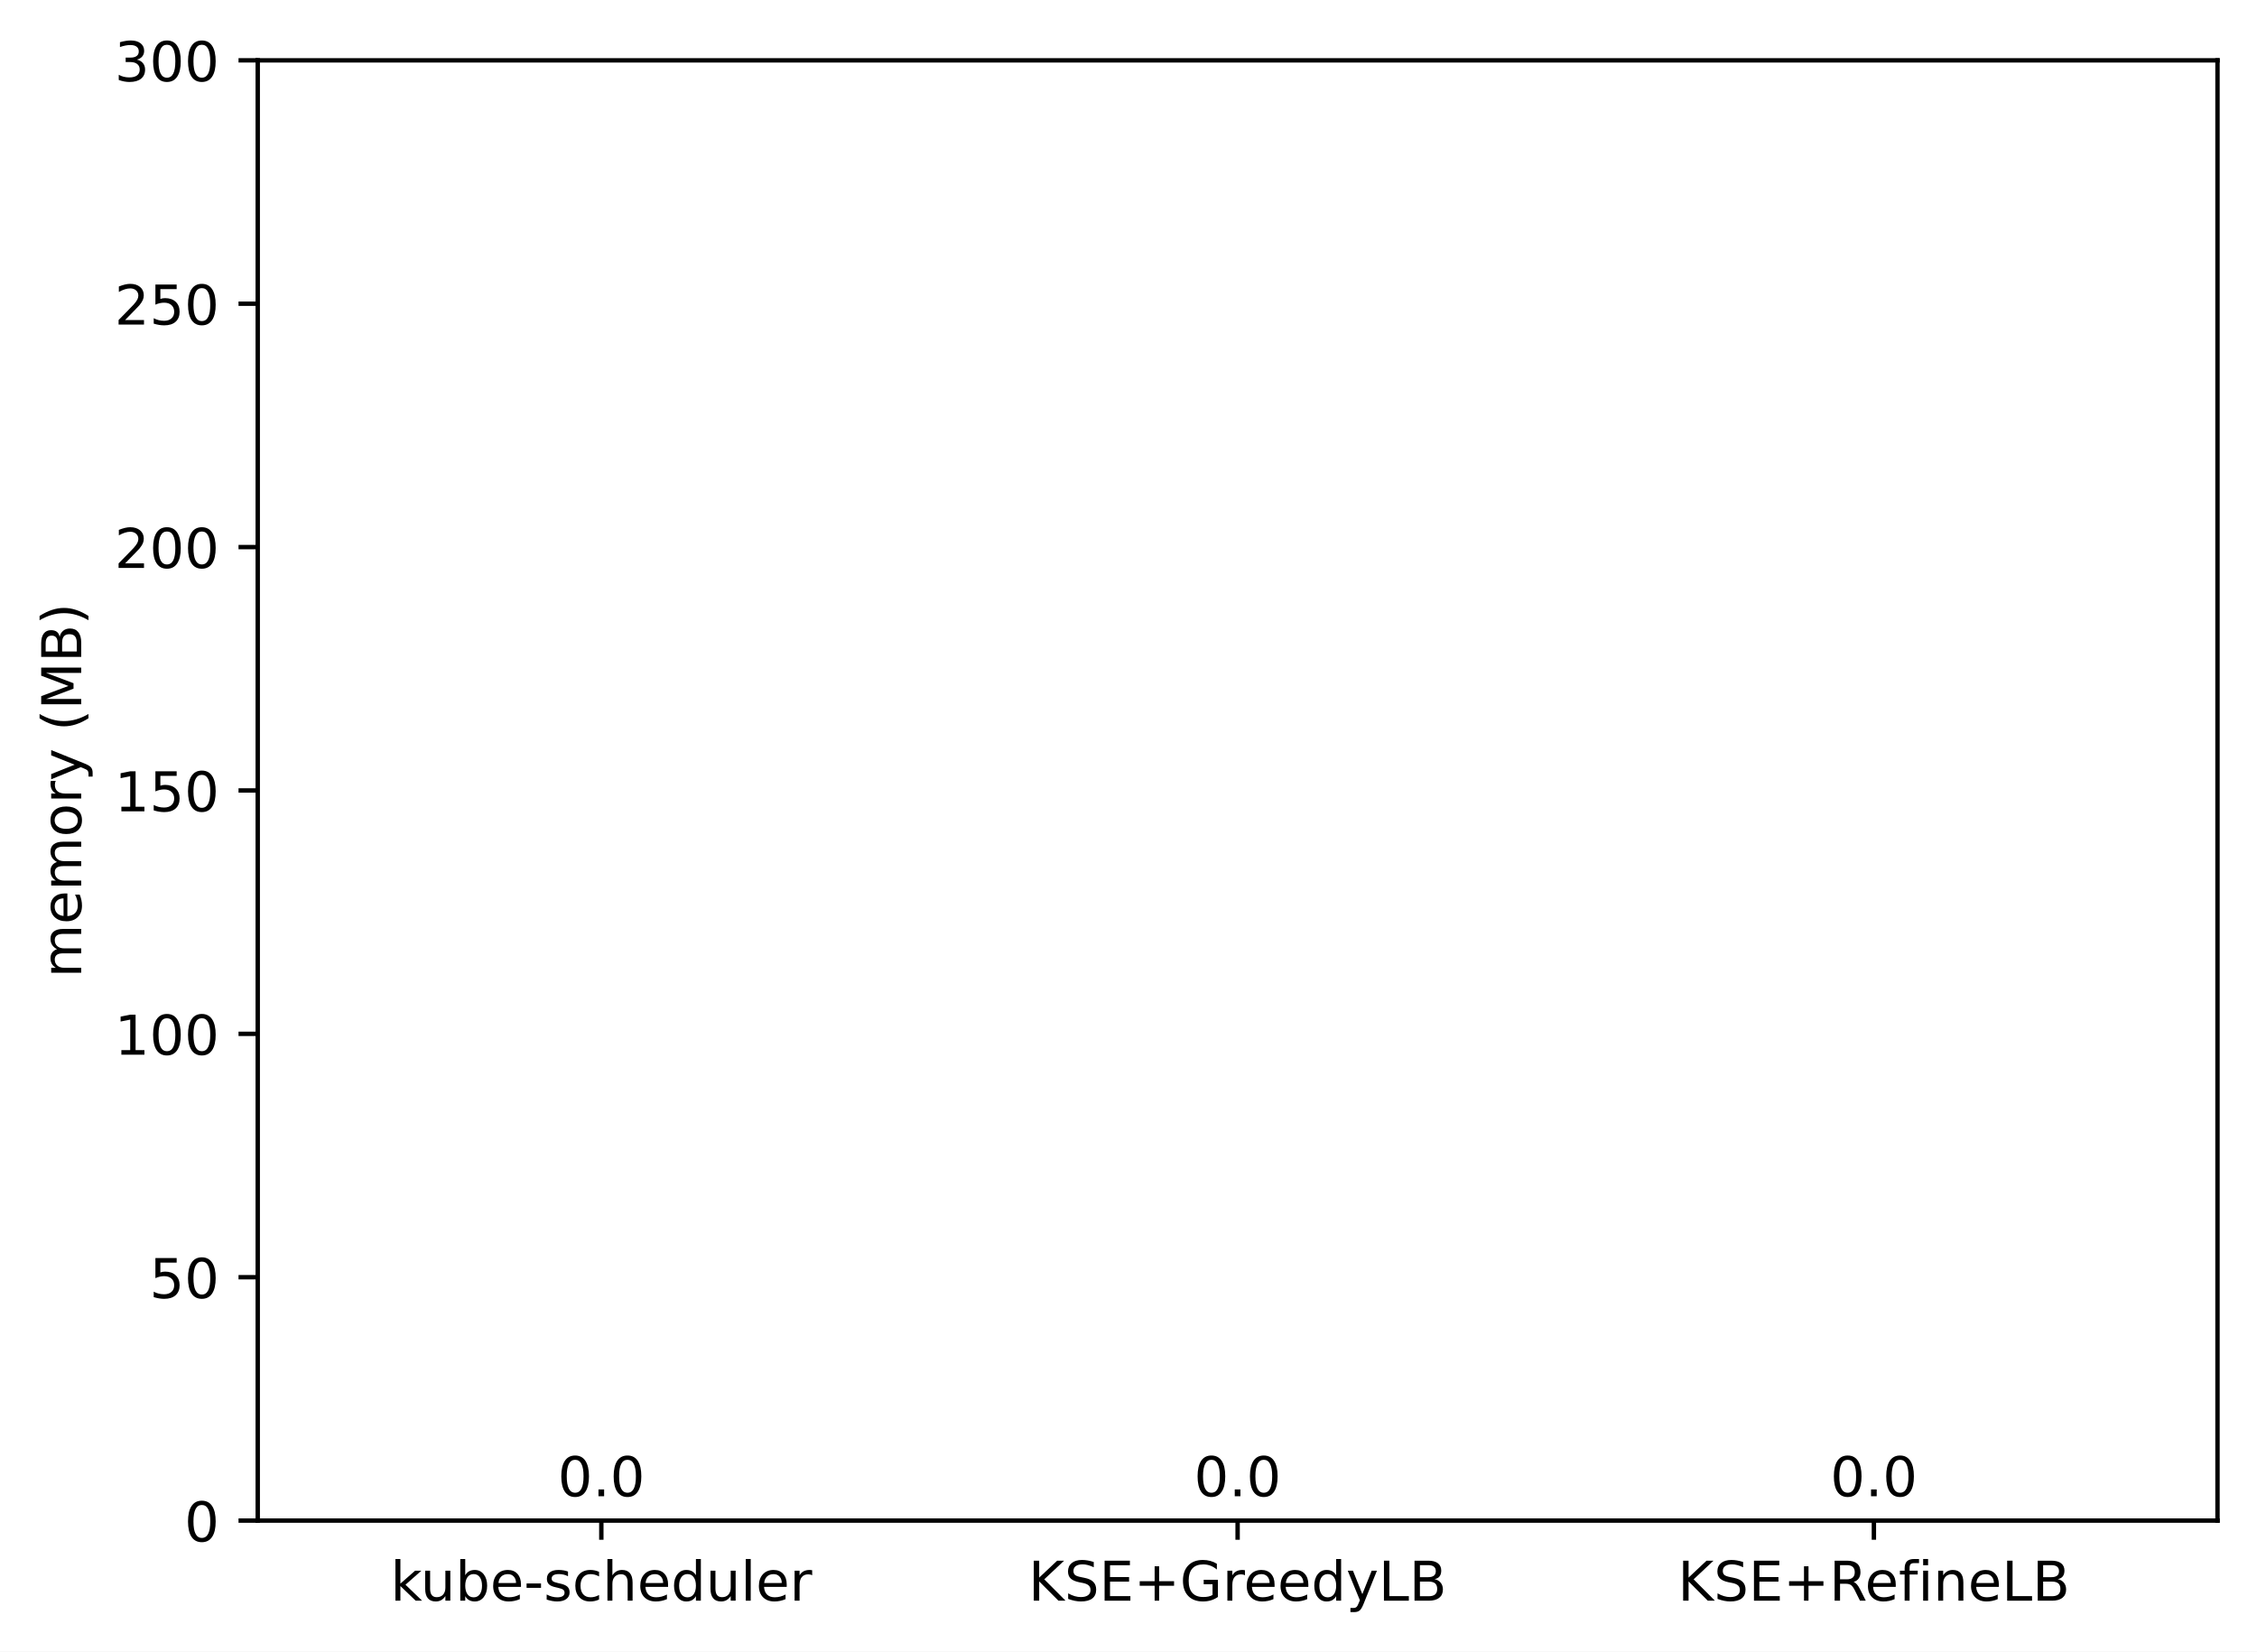
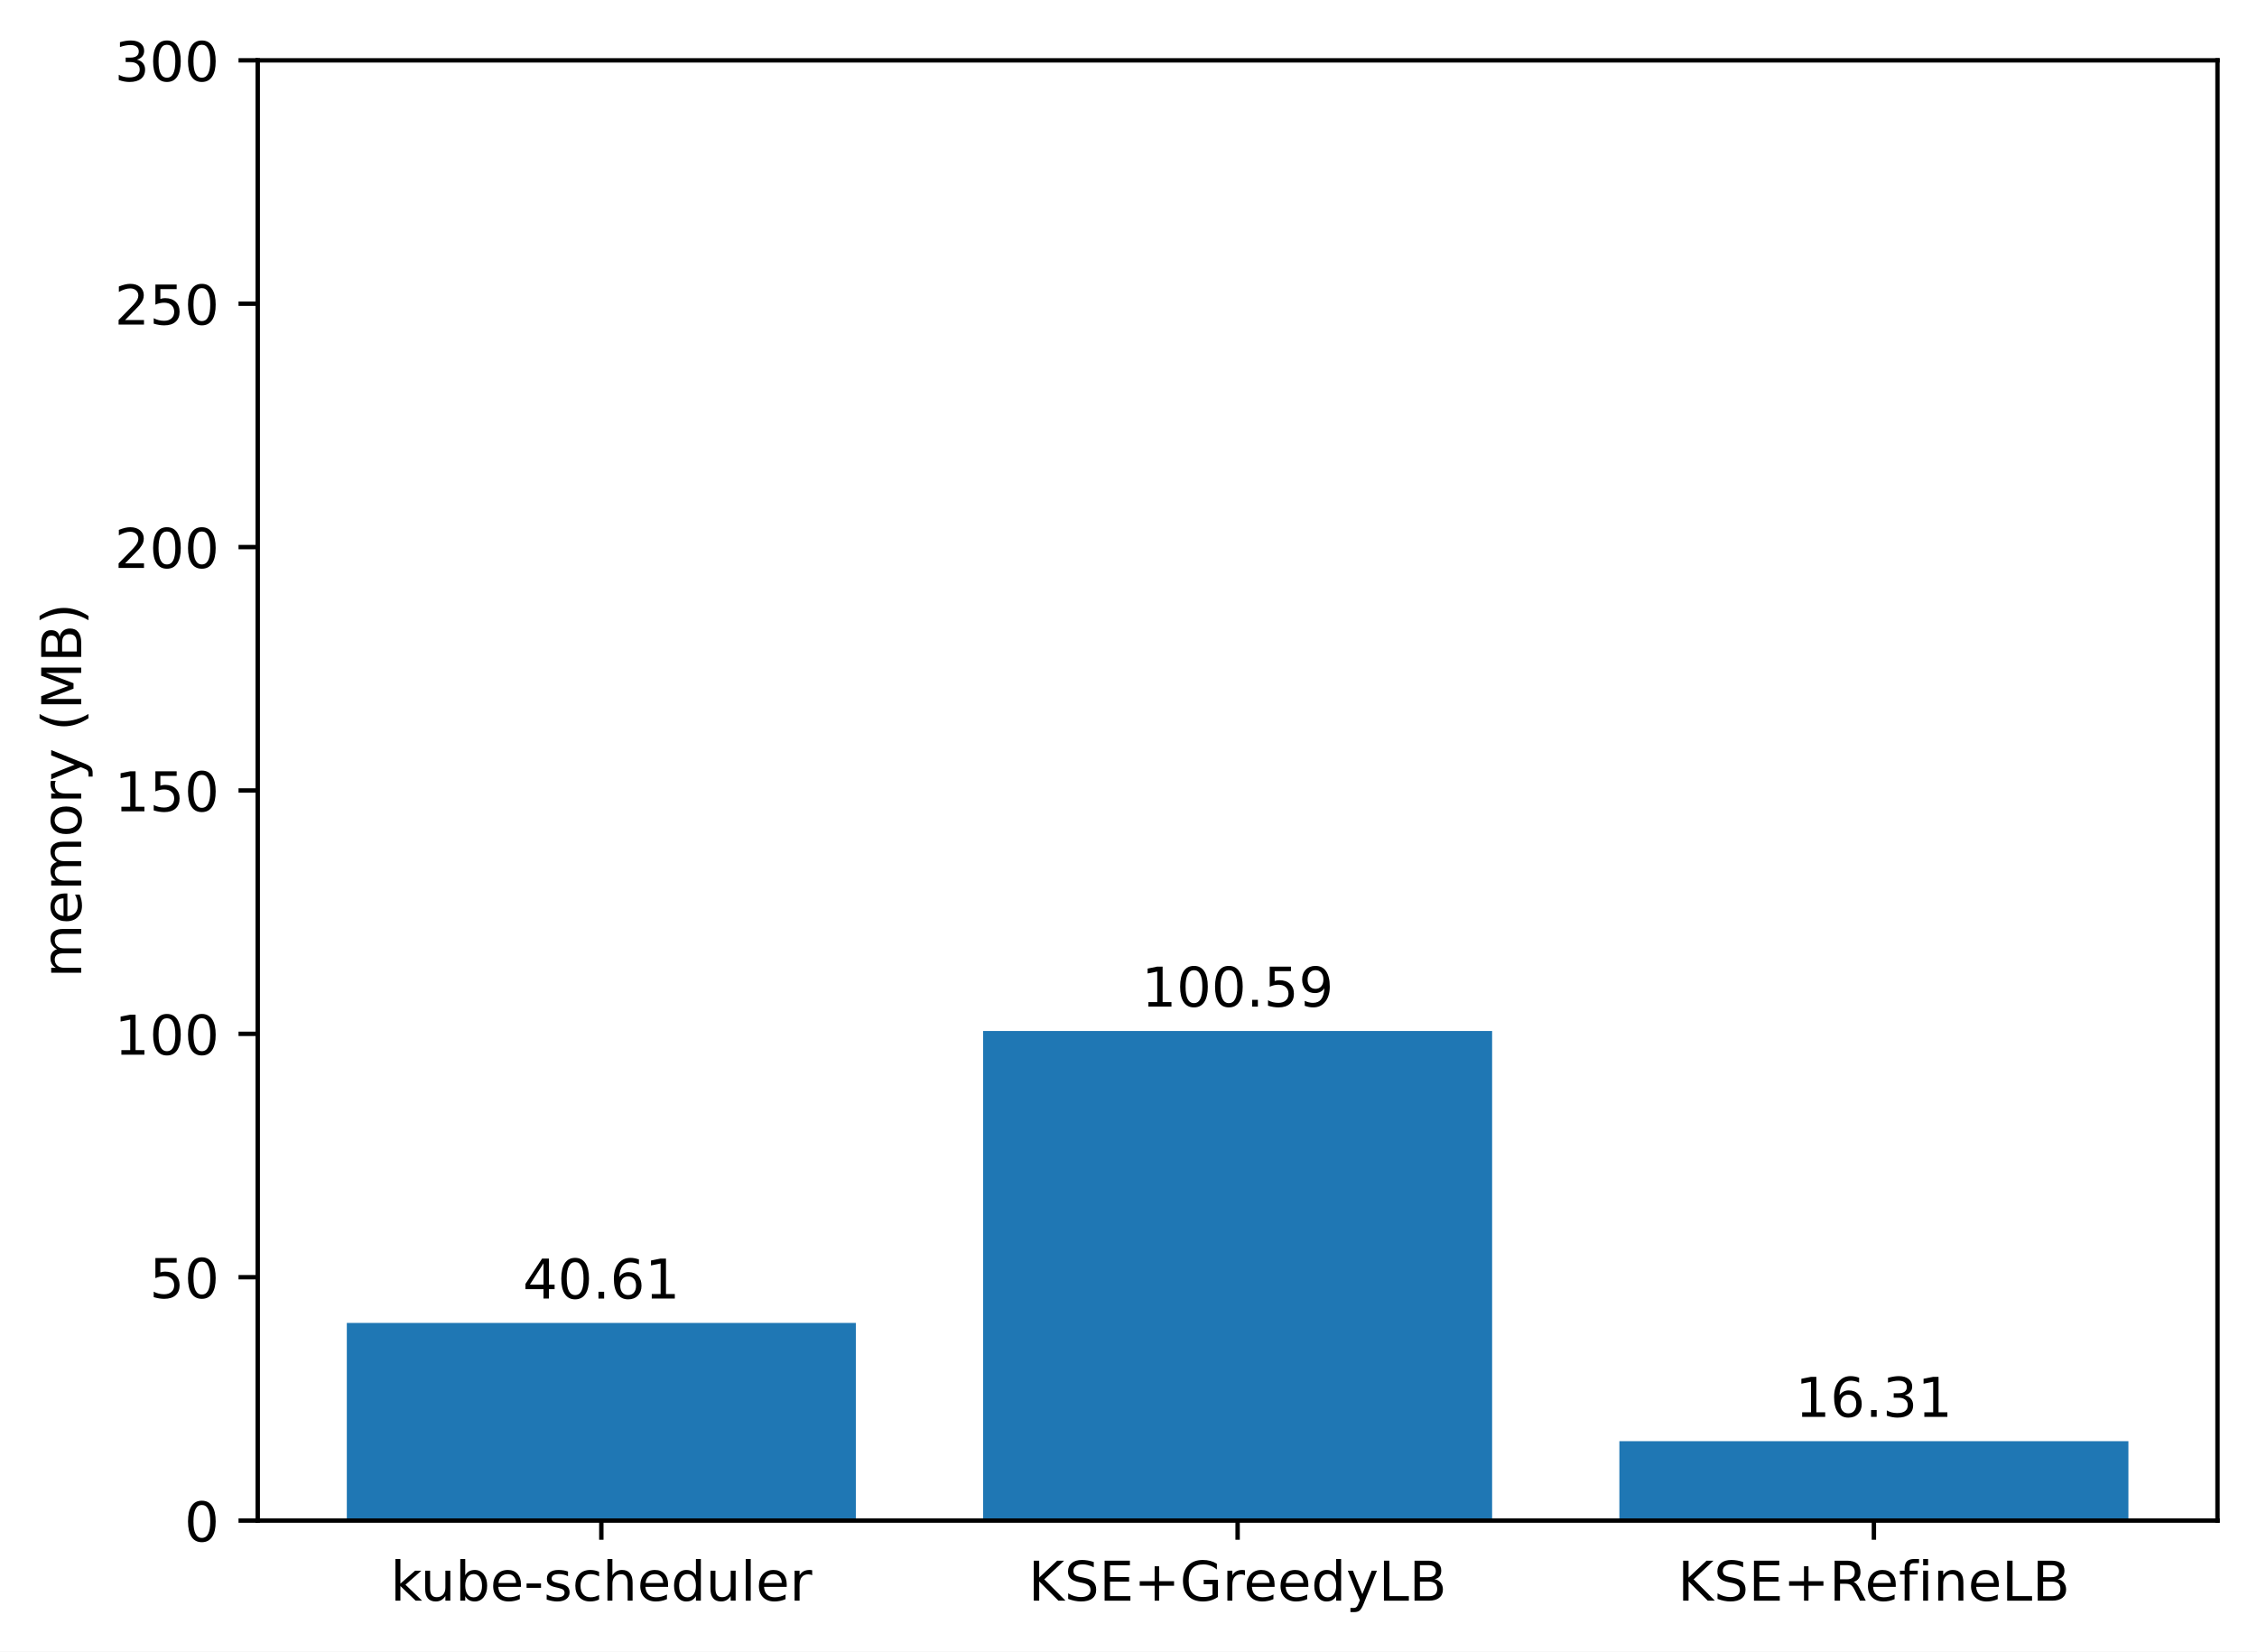
<svg xmlns="http://www.w3.org/2000/svg" xmlns:xlink="http://www.w3.org/1999/xlink" width="411.286pt" height="300.989pt" viewBox="0 0 411.286 300.989" version="1.1">
  <defs>
    <style type="text/css">*{stroke-linejoin: round; stroke-linecap: butt}</style>
  </defs>
  <g id="figure_1">
    <g id="patch_1">
      <path d="M 0 300.989  L 411.286 300.989  L 411.286 0  L 0 0  z " style="fill: #ffffff" />
    </g>
    <g id="axes_1">
      <g id="patch_2">
        <path d="M 46.966 277.111  L 404.086 277.111  L 404.086 10.999  L 46.966 10.999  z " style="fill: #ffffff" />
      </g>
      <g id="patch_3">
-         <path d="M 63.198 277.111  L 155.957 277.111  L 155.957 277.111  L 63.198 277.111  z " clip-path="url(#p62af4c19e9)" style="fill: #1f77b4" />
+         <path d="M 63.198 277.111  L 155.957 277.111  L 155.957 241.089  L 63.198 241.089  z " clip-path="url(#p7041213ef3)" style="fill: #1f77b4" />
      </g>
      <g id="patch_4">
-         <path d="M 179.146 277.111  L 271.905 277.111  L 271.905 277.111  L 179.146 277.111  z " clip-path="url(#p62af4c19e9)" style="fill: #1f77b4" />
+         <path d="M 179.146 277.111  L 271.905 277.111  L 271.905 187.884  L 179.146 187.884  z " clip-path="url(#p7041213ef3)" style="fill: #1f77b4" />
      </g>
      <g id="patch_5">
-         <path d="M 295.094 277.111  L 387.853 277.111  L 387.853 277.111  L 295.094 277.111  z " clip-path="url(#p62af4c19e9)" style="fill: #1f77b4" />
+         <path d="M 295.094 277.111  L 387.853 277.111  L 387.853 262.644  L 295.094 262.644  z " clip-path="url(#p7041213ef3)" style="fill: #1f77b4" />
      </g>
      <g id="matplotlib.axis_1">
        <g id="xtick_1">
          <g id="line2d_1">
            <defs>
-               <path id="m2d8806fc89" d="M 0 0  L 0 3.5  " style="stroke: #000000; stroke-width: 0.8" />
+               <path id="mf3c406449a" d="M 0 0  L 0 3.5  " style="stroke: #000000; stroke-width: 0.8" />
            </defs>
            <g>
-               <use xlink:href="#m2d8806fc89" x="109.578" y="277.111" style="stroke: #000000; stroke-width: 0.8" />
+               <use xlink:href="#mf3c406449a" x="109.578" y="277.111" style="stroke: #000000; stroke-width: 0.8" />
            </g>
          </g>
          <g id="text_1">
            <g transform="translate(71.15179 291.7097)scale(0.1 -0.1)">
              <defs>
                <path id="DejaVuSans-6b" d="M 581 4863  L 1159 4863  L 1159 1991  L 2875 3500  L 3609 3500  L 1753 1863  L 3688 0  L 2938 0  L 1159 1709  L 1159 0  L 581 0  L 581 4863  z " transform="scale(0.015625)" />
                <path id="DejaVuSans-75" d="M 544 1381  L 544 3500  L 1119 3500  L 1119 1403  Q 1119 906 1312 657  Q 1506 409 1894 409  Q 2359 409 2629 706  Q 2900 1003 2900 1516  L 2900 3500  L 3475 3500  L 3475 0  L 2900 0  L 2900 538  Q 2691 219 2414 64  Q 2138 -91 1772 -91  Q 1169 -91 856 284  Q 544 659 544 1381  z M 1991 3584  L 1991 3584  z " transform="scale(0.015625)" />
                <path id="DejaVuSans-62" d="M 3116 1747  Q 3116 2381 2855 2742  Q 2594 3103 2138 3103  Q 1681 3103 1420 2742  Q 1159 2381 1159 1747  Q 1159 1113 1420 752  Q 1681 391 2138 391  Q 2594 391 2855 752  Q 3116 1113 3116 1747  z M 1159 2969  Q 1341 3281 1617 3432  Q 1894 3584 2278 3584  Q 2916 3584 3314 3078  Q 3713 2572 3713 1747  Q 3713 922 3314 415  Q 2916 -91 2278 -91  Q 1894 -91 1617 61  Q 1341 213 1159 525  L 1159 0  L 581 0  L 581 4863  L 1159 4863  L 1159 2969  z " transform="scale(0.015625)" />
                <path id="DejaVuSans-65" d="M 3597 1894  L 3597 1613  L 953 1613  Q 991 1019 1311 708  Q 1631 397 2203 397  Q 2534 397 2845 478  Q 3156 559 3463 722  L 3463 178  Q 3153 47 2828 -22  Q 2503 -91 2169 -91  Q 1331 -91 842 396  Q 353 884 353 1716  Q 353 2575 817 3079  Q 1281 3584 2069 3584  Q 2775 3584 3186 3129  Q 3597 2675 3597 1894  z M 3022 2063  Q 3016 2534 2758 2815  Q 2500 3097 2075 3097  Q 1594 3097 1305 2825  Q 1016 2553 972 2059  L 3022 2063  z " transform="scale(0.015625)" />
                <path id="DejaVuSans-2d" d="M 313 2009  L 1997 2009  L 1997 1497  L 313 1497  L 313 2009  z " transform="scale(0.015625)" />
                <path id="DejaVuSans-73" d="M 2834 3397  L 2834 2853  Q 2591 2978 2328 3040  Q 2066 3103 1784 3103  Q 1356 3103 1142 2972  Q 928 2841 928 2578  Q 928 2378 1081 2264  Q 1234 2150 1697 2047  L 1894 2003  Q 2506 1872 2764 1633  Q 3022 1394 3022 966  Q 3022 478 2636 193  Q 2250 -91 1575 -91  Q 1294 -91 989 -36  Q 684 19 347 128  L 347 722  Q 666 556 975 473  Q 1284 391 1588 391  Q 1994 391 2212 530  Q 2431 669 2431 922  Q 2431 1156 2273 1281  Q 2116 1406 1581 1522  L 1381 1569  Q 847 1681 609 1914  Q 372 2147 372 2553  Q 372 3047 722 3315  Q 1072 3584 1716 3584  Q 2034 3584 2315 3537  Q 2597 3491 2834 3397  z " transform="scale(0.015625)" />
                <path id="DejaVuSans-63" d="M 3122 3366  L 3122 2828  Q 2878 2963 2633 3030  Q 2388 3097 2138 3097  Q 1578 3097 1268 2742  Q 959 2388 959 1747  Q 959 1106 1268 751  Q 1578 397 2138 397  Q 2388 397 2633 464  Q 2878 531 3122 666  L 3122 134  Q 2881 22 2623 -34  Q 2366 -91 2075 -91  Q 1284 -91 818 406  Q 353 903 353 1747  Q 353 2603 823 3093  Q 1294 3584 2113 3584  Q 2378 3584 2631 3529  Q 2884 3475 3122 3366  z " transform="scale(0.015625)" />
                <path id="DejaVuSans-68" d="M 3513 2113  L 3513 0  L 2938 0  L 2938 2094  Q 2938 2591 2744 2837  Q 2550 3084 2163 3084  Q 1697 3084 1428 2787  Q 1159 2491 1159 1978  L 1159 0  L 581 0  L 581 4863  L 1159 4863  L 1159 2956  Q 1366 3272 1645 3428  Q 1925 3584 2291 3584  Q 2894 3584 3203 3211  Q 3513 2838 3513 2113  z " transform="scale(0.015625)" />
                <path id="DejaVuSans-64" d="M 2906 2969  L 2906 4863  L 3481 4863  L 3481 0  L 2906 0  L 2906 525  Q 2725 213 2448 61  Q 2172 -91 1784 -91  Q 1150 -91 751 415  Q 353 922 353 1747  Q 353 2572 751 3078  Q 1150 3584 1784 3584  Q 2172 3584 2448 3432  Q 2725 3281 2906 2969  z M 947 1747  Q 947 1113 1208 752  Q 1469 391 1925 391  Q 2381 391 2643 752  Q 2906 1113 2906 1747  Q 2906 2381 2643 2742  Q 2381 3103 1925 3103  Q 1469 3103 1208 2742  Q 947 2381 947 1747  z " transform="scale(0.015625)" />
                <path id="DejaVuSans-6c" d="M 603 4863  L 1178 4863  L 1178 0  L 603 0  L 603 4863  z " transform="scale(0.015625)" />
                <path id="DejaVuSans-72" d="M 2631 2963  Q 2534 3019 2420 3045  Q 2306 3072 2169 3072  Q 1681 3072 1420 2755  Q 1159 2438 1159 1844  L 1159 0  L 581 0  L 581 3500  L 1159 3500  L 1159 2956  Q 1341 3275 1631 3429  Q 1922 3584 2338 3584  Q 2397 3584 2469 3576  Q 2541 3569 2628 3553  L 2631 2963  z " transform="scale(0.015625)" />
              </defs>
              <use xlink:href="#DejaVuSans-6b" />
              <use xlink:href="#DejaVuSans-75" x="54.785" />
              <use xlink:href="#DejaVuSans-62" x="118.164" />
              <use xlink:href="#DejaVuSans-65" x="181.641" />
              <use xlink:href="#DejaVuSans-2d" x="243.164" />
              <use xlink:href="#DejaVuSans-73" x="279.248" />
              <use xlink:href="#DejaVuSans-63" x="331.348" />
              <use xlink:href="#DejaVuSans-68" x="386.328" />
              <use xlink:href="#DejaVuSans-65" x="449.707" />
              <use xlink:href="#DejaVuSans-64" x="511.23" />
              <use xlink:href="#DejaVuSans-75" x="574.707" />
              <use xlink:href="#DejaVuSans-6c" x="638.086" />
              <use xlink:href="#DejaVuSans-65" x="665.869" />
              <use xlink:href="#DejaVuSans-72" x="727.393" />
            </g>
          </g>
        </g>
        <g id="xtick_2">
          <g id="line2d_2">
            <g>
-               <use xlink:href="#m2d8806fc89" x="225.526" y="277.111" style="stroke: #000000; stroke-width: 0.8" />
+               <use xlink:href="#mf3c406449a" x="225.526" y="277.111" style="stroke: #000000; stroke-width: 0.8" />
            </g>
          </g>
          <g id="text_2">
            <g transform="translate(187.403 291.7097)scale(0.1 -0.1)">
              <defs>
                <path id="DejaVuSans-4b" d="M 628 4666  L 1259 4666  L 1259 2694  L 3353 4666  L 4166 4666  L 1850 2491  L 4331 0  L 3500 0  L 1259 2247  L 1259 0  L 628 0  L 628 4666  z " transform="scale(0.015625)" />
                <path id="DejaVuSans-53" d="M 3425 4513  L 3425 3897  Q 3066 4069 2747 4153  Q 2428 4238 2131 4238  Q 1616 4238 1336 4038  Q 1056 3838 1056 3469  Q 1056 3159 1242 3001  Q 1428 2844 1947 2747  L 2328 2669  Q 3034 2534 3370 2195  Q 3706 1856 3706 1288  Q 3706 609 3251 259  Q 2797 -91 1919 -91  Q 1588 -91 1214 -16  Q 841 59 441 206  L 441 856  Q 825 641 1194 531  Q 1563 422 1919 422  Q 2459 422 2753 634  Q 3047 847 3047 1241  Q 3047 1584 2836 1778  Q 2625 1972 2144 2069  L 1759 2144  Q 1053 2284 737 2584  Q 422 2884 422 3419  Q 422 4038 858 4394  Q 1294 4750 2059 4750  Q 2388 4750 2728 4690  Q 3069 4631 3425 4513  z " transform="scale(0.015625)" />
                <path id="DejaVuSans-45" d="M 628 4666  L 3578 4666  L 3578 4134  L 1259 4134  L 1259 2753  L 3481 2753  L 3481 2222  L 1259 2222  L 1259 531  L 3634 531  L 3634 0  L 628 0  L 628 4666  z " transform="scale(0.015625)" />
                <path id="DejaVuSans-2b" d="M 2944 4013  L 2944 2272  L 4684 2272  L 4684 1741  L 2944 1741  L 2944 0  L 2419 0  L 2419 1741  L 678 1741  L 678 2272  L 2419 2272  L 2419 4013  L 2944 4013  z " transform="scale(0.015625)" />
                <path id="DejaVuSans-47" d="M 3809 666  L 3809 1919  L 2778 1919  L 2778 2438  L 4434 2438  L 4434 434  Q 4069 175 3628 42  Q 3188 -91 2688 -91  Q 1594 -91 976 548  Q 359 1188 359 2328  Q 359 3472 976 4111  Q 1594 4750 2688 4750  Q 3144 4750 3555 4637  Q 3966 4525 4313 4306  L 4313 3634  Q 3963 3931 3569 4081  Q 3175 4231 2741 4231  Q 1884 4231 1454 3753  Q 1025 3275 1025 2328  Q 1025 1384 1454 906  Q 1884 428 2741 428  Q 3075 428 3337 486  Q 3600 544 3809 666  z " transform="scale(0.015625)" />
                <path id="DejaVuSans-79" d="M 2059 -325  Q 1816 -950 1584 -1140  Q 1353 -1331 966 -1331  L 506 -1331  L 506 -850  L 844 -850  Q 1081 -850 1212 -737  Q 1344 -625 1503 -206  L 1606 56  L 191 3500  L 800 3500  L 1894 763  L 2988 3500  L 3597 3500  L 2059 -325  z " transform="scale(0.015625)" />
                <path id="DejaVuSans-4c" d="M 628 4666  L 1259 4666  L 1259 531  L 3531 531  L 3531 0  L 628 0  L 628 4666  z " transform="scale(0.015625)" />
                <path id="DejaVuSans-42" d="M 1259 2228  L 1259 519  L 2272 519  Q 2781 519 3026 730  Q 3272 941 3272 1375  Q 3272 1813 3026 2020  Q 2781 2228 2272 2228  L 1259 2228  z M 1259 4147  L 1259 2741  L 2194 2741  Q 2656 2741 2882 2914  Q 3109 3088 3109 3444  Q 3109 3797 2882 3972  Q 2656 4147 2194 4147  L 1259 4147  z M 628 4666  L 2241 4666  Q 2963 4666 3353 4366  Q 3744 4066 3744 3513  Q 3744 3084 3544 2831  Q 3344 2578 2956 2516  Q 3422 2416 3680 2098  Q 3938 1781 3938 1306  Q 3938 681 3513 340  Q 3088 0 2303 0  L 628 0  L 628 4666  z " transform="scale(0.015625)" />
              </defs>
              <use xlink:href="#DejaVuSans-4b" />
              <use xlink:href="#DejaVuSans-53" x="65.576" />
              <use xlink:href="#DejaVuSans-45" x="129.053" />
              <use xlink:href="#DejaVuSans-2b" x="192.236" />
              <use xlink:href="#DejaVuSans-47" x="276.025" />
              <use xlink:href="#DejaVuSans-72" x="353.516" />
              <use xlink:href="#DejaVuSans-65" x="392.379" />
              <use xlink:href="#DejaVuSans-65" x="453.902" />
              <use xlink:href="#DejaVuSans-64" x="515.426" />
              <use xlink:href="#DejaVuSans-79" x="578.902" />
              <use xlink:href="#DejaVuSans-4c" x="638.082" />
              <use xlink:href="#DejaVuSans-42" x="693.795" />
            </g>
          </g>
        </g>
        <g id="xtick_3">
          <g id="line2d_3">
            <g>
-               <use xlink:href="#m2d8806fc89" x="341.474" y="277.111" style="stroke: #000000; stroke-width: 0.8" />
+               <use xlink:href="#mf3c406449a" x="341.474" y="277.111" style="stroke: #000000; stroke-width: 0.8" />
            </g>
          </g>
          <g id="text_3">
            <g transform="translate(305.7346 291.7097)scale(0.1 -0.1)">
              <defs>
                <path id="DejaVuSans-52" d="M 2841 2188  Q 3044 2119 3236 1894  Q 3428 1669 3622 1275  L 4263 0  L 3584 0  L 2988 1197  Q 2756 1666 2539 1819  Q 2322 1972 1947 1972  L 1259 1972  L 1259 0  L 628 0  L 628 4666  L 2053 4666  Q 2853 4666 3247 4331  Q 3641 3997 3641 3322  Q 3641 2881 3436 2590  Q 3231 2300 2841 2188  z M 1259 4147  L 1259 2491  L 2053 2491  Q 2509 2491 2742 2702  Q 2975 2913 2975 3322  Q 2975 3731 2742 3939  Q 2509 4147 2053 4147  L 1259 4147  z " transform="scale(0.015625)" />
                <path id="DejaVuSans-66" d="M 2375 4863  L 2375 4384  L 1825 4384  Q 1516 4384 1395 4259  Q 1275 4134 1275 3809  L 1275 3500  L 2222 3500  L 2222 3053  L 1275 3053  L 1275 0  L 697 0  L 697 3053  L 147 3053  L 147 3500  L 697 3500  L 697 3744  Q 697 4328 969 4595  Q 1241 4863 1831 4863  L 2375 4863  z " transform="scale(0.015625)" />
                <path id="DejaVuSans-69" d="M 603 3500  L 1178 3500  L 1178 0  L 603 0  L 603 3500  z M 603 4863  L 1178 4863  L 1178 4134  L 603 4134  L 603 4863  z " transform="scale(0.015625)" />
                <path id="DejaVuSans-6e" d="M 3513 2113  L 3513 0  L 2938 0  L 2938 2094  Q 2938 2591 2744 2837  Q 2550 3084 2163 3084  Q 1697 3084 1428 2787  Q 1159 2491 1159 1978  L 1159 0  L 581 0  L 581 3500  L 1159 3500  L 1159 2956  Q 1366 3272 1645 3428  Q 1925 3584 2291 3584  Q 2894 3584 3203 3211  Q 3513 2838 3513 2113  z " transform="scale(0.015625)" />
              </defs>
              <use xlink:href="#DejaVuSans-4b" />
              <use xlink:href="#DejaVuSans-53" x="65.576" />
              <use xlink:href="#DejaVuSans-45" x="129.053" />
              <use xlink:href="#DejaVuSans-2b" x="192.236" />
              <use xlink:href="#DejaVuSans-52" x="276.025" />
              <use xlink:href="#DejaVuSans-65" x="341.008" />
              <use xlink:href="#DejaVuSans-66" x="402.531" />
              <use xlink:href="#DejaVuSans-69" x="437.736" />
              <use xlink:href="#DejaVuSans-6e" x="465.52" />
              <use xlink:href="#DejaVuSans-65" x="528.898" />
              <use xlink:href="#DejaVuSans-4c" x="590.422" />
              <use xlink:href="#DejaVuSans-42" x="646.135" />
            </g>
          </g>
        </g>
      </g>
      <g id="matplotlib.axis_2">
        <g id="ytick_1">
          <g id="line2d_4">
            <defs>
-               <path id="m6dee7c09d6" d="M 0 0  L -3.5 0  " style="stroke: #000000; stroke-width: 0.8" />
+               <path id="m163145407c" d="M 0 0  L -3.5 0  " style="stroke: #000000; stroke-width: 0.8" />
            </defs>
            <g>
-               <use xlink:href="#m6dee7c09d6" x="46.966" y="277.111" style="stroke: #000000; stroke-width: 0.8" />
+               <use xlink:href="#m163145407c" x="46.966" y="277.111" style="stroke: #000000; stroke-width: 0.8" />
            </g>
          </g>
          <g id="text_4">
            <g transform="translate(33.60312 280.9104)scale(0.1 -0.1)">
              <defs>
                <path id="DejaVuSans-30" d="M 2034 4250  Q 1547 4250 1301 3770  Q 1056 3291 1056 2328  Q 1056 1369 1301 889  Q 1547 409 2034 409  Q 2525 409 2770 889  Q 3016 1369 3016 2328  Q 3016 3291 2770 3770  Q 2525 4250 2034 4250  z M 2034 4750  Q 2819 4750 3233 4129  Q 3647 3509 3647 2328  Q 3647 1150 3233 529  Q 2819 -91 2034 -91  Q 1250 -91 836 529  Q 422 1150 422 2328  Q 422 3509 836 4129  Q 1250 4750 2034 4750  z " transform="scale(0.015625)" />
              </defs>
              <use xlink:href="#DejaVuSans-30" />
            </g>
          </g>
        </g>
        <g id="ytick_2">
          <g id="line2d_5">
            <g>
-               <use xlink:href="#m6dee7c09d6" x="46.966" y="232.759" style="stroke: #000000; stroke-width: 0.8" />
+               <use xlink:href="#m163145407c" x="46.966" y="232.759" style="stroke: #000000; stroke-width: 0.8" />
            </g>
          </g>
          <g id="text_5">
            <g transform="translate(27.24063 236.5584)scale(0.1 -0.1)">
              <defs>
                <path id="DejaVuSans-35" d="M 691 4666  L 3169 4666  L 3169 4134  L 1269 4134  L 1269 2991  Q 1406 3038 1543 3061  Q 1681 3084 1819 3084  Q 2600 3084 3056 2656  Q 3513 2228 3513 1497  Q 3513 744 3044 326  Q 2575 -91 1722 -91  Q 1428 -91 1123 -41  Q 819 9 494 109  L 494 744  Q 775 591 1075 516  Q 1375 441 1709 441  Q 2250 441 2565 725  Q 2881 1009 2881 1497  Q 2881 1984 2565 2268  Q 2250 2553 1709 2553  Q 1456 2553 1204 2497  Q 953 2441 691 2322  L 691 4666  z " transform="scale(0.015625)" />
              </defs>
              <use xlink:href="#DejaVuSans-35" />
              <use xlink:href="#DejaVuSans-30" x="63.623" />
            </g>
          </g>
        </g>
        <g id="ytick_3">
          <g id="line2d_6">
            <g>
-               <use xlink:href="#m6dee7c09d6" x="46.966" y="188.407" style="stroke: #000000; stroke-width: 0.8" />
+               <use xlink:href="#m163145407c" x="46.966" y="188.407" style="stroke: #000000; stroke-width: 0.8" />
            </g>
          </g>
          <g id="text_6">
            <g transform="translate(20.87813 192.2064)scale(0.1 -0.1)">
              <defs>
                <path id="DejaVuSans-31" d="M 794 531  L 1825 531  L 1825 4091  L 703 3866  L 703 4441  L 1819 4666  L 2450 4666  L 2450 531  L 3481 531  L 3481 0  L 794 0  L 794 531  z " transform="scale(0.015625)" />
              </defs>
              <use xlink:href="#DejaVuSans-31" />
              <use xlink:href="#DejaVuSans-30" x="63.623" />
              <use xlink:href="#DejaVuSans-30" x="127.246" />
            </g>
          </g>
        </g>
        <g id="ytick_4">
          <g id="line2d_7">
            <g>
-               <use xlink:href="#m6dee7c09d6" x="46.966" y="144.055" style="stroke: #000000; stroke-width: 0.8" />
+               <use xlink:href="#m163145407c" x="46.966" y="144.055" style="stroke: #000000; stroke-width: 0.8" />
            </g>
          </g>
          <g id="text_7">
            <g transform="translate(20.87813 147.8544)scale(0.1 -0.1)">
              <use xlink:href="#DejaVuSans-31" />
              <use xlink:href="#DejaVuSans-35" x="63.623" />
              <use xlink:href="#DejaVuSans-30" x="127.246" />
            </g>
          </g>
        </g>
        <g id="ytick_5">
          <g id="line2d_8">
            <g>
-               <use xlink:href="#m6dee7c09d6" x="46.966" y="99.703" style="stroke: #000000; stroke-width: 0.8" />
+               <use xlink:href="#m163145407c" x="46.966" y="99.703" style="stroke: #000000; stroke-width: 0.8" />
            </g>
          </g>
          <g id="text_8">
            <g transform="translate(20.87813 103.5024)scale(0.1 -0.1)">
              <defs>
                <path id="DejaVuSans-32" d="M 1228 531  L 3431 531  L 3431 0  L 469 0  L 469 531  Q 828 903 1448 1529  Q 2069 2156 2228 2338  Q 2531 2678 2651 2914  Q 2772 3150 2772 3378  Q 2772 3750 2511 3984  Q 2250 4219 1831 4219  Q 1534 4219 1204 4116  Q 875 4013 500 3803  L 500 4441  Q 881 4594 1212 4672  Q 1544 4750 1819 4750  Q 2544 4750 2975 4387  Q 3406 4025 3406 3419  Q 3406 3131 3298 2873  Q 3191 2616 2906 2266  Q 2828 2175 2409 1742  Q 1991 1309 1228 531  z " transform="scale(0.015625)" />
              </defs>
              <use xlink:href="#DejaVuSans-32" />
              <use xlink:href="#DejaVuSans-30" x="63.623" />
              <use xlink:href="#DejaVuSans-30" x="127.246" />
            </g>
          </g>
        </g>
        <g id="ytick_6">
          <g id="line2d_9">
            <g>
-               <use xlink:href="#m6dee7c09d6" x="46.966" y="55.351" style="stroke: #000000; stroke-width: 0.8" />
+               <use xlink:href="#m163145407c" x="46.966" y="55.351" style="stroke: #000000; stroke-width: 0.8" />
            </g>
          </g>
          <g id="text_9">
            <g transform="translate(20.87813 59.15044)scale(0.1 -0.1)">
              <use xlink:href="#DejaVuSans-32" />
              <use xlink:href="#DejaVuSans-35" x="63.623" />
              <use xlink:href="#DejaVuSans-30" x="127.246" />
            </g>
          </g>
        </g>
        <g id="ytick_7">
          <g id="line2d_10">
            <g>
-               <use xlink:href="#m6dee7c09d6" x="46.966" y="10.999" style="stroke: #000000; stroke-width: 0.8" />
+               <use xlink:href="#m163145407c" x="46.966" y="10.999" style="stroke: #000000; stroke-width: 0.8" />
            </g>
          </g>
          <g id="text_10">
            <g transform="translate(20.87813 14.79844)scale(0.1 -0.1)">
              <defs>
                <path id="DejaVuSans-33" d="M 2597 2516  Q 3050 2419 3304 2112  Q 3559 1806 3559 1356  Q 3559 666 3084 287  Q 2609 -91 1734 -91  Q 1441 -91 1130 -33  Q 819 25 488 141  L 488 750  Q 750 597 1062 519  Q 1375 441 1716 441  Q 2309 441 2620 675  Q 2931 909 2931 1356  Q 2931 1769 2642 2001  Q 2353 2234 1838 2234  L 1294 2234  L 1294 2753  L 1863 2753  Q 2328 2753 2575 2939  Q 2822 3125 2822 3475  Q 2822 3834 2567 4026  Q 2313 4219 1838 4219  Q 1578 4219 1281 4162  Q 984 4106 628 3988  L 628 4550  Q 988 4650 1302 4700  Q 1616 4750 1894 4750  Q 2613 4750 3031 4423  Q 3450 4097 3450 3541  Q 3450 3153 3228 2886  Q 3006 2619 2597 2516  z " transform="scale(0.015625)" />
              </defs>
              <use xlink:href="#DejaVuSans-33" />
              <use xlink:href="#DejaVuSans-30" x="63.623" />
              <use xlink:href="#DejaVuSans-30" x="127.246" />
            </g>
          </g>
        </g>
        <g id="text_11">
          <g transform="translate(14.79844 178.1818)rotate(-90)scale(0.1 -0.1)">
            <defs>
              <path id="DejaVuSans-6d" d="M 3328 2828  Q 3544 3216 3844 3400  Q 4144 3584 4550 3584  Q 5097 3584 5394 3201  Q 5691 2819 5691 2113  L 5691 0  L 5113 0  L 5113 2094  Q 5113 2597 4934 2840  Q 4756 3084 4391 3084  Q 3944 3084 3684 2787  Q 3425 2491 3425 1978  L 3425 0  L 2847 0  L 2847 2094  Q 2847 2600 2669 2842  Q 2491 3084 2119 3084  Q 1678 3084 1418 2786  Q 1159 2488 1159 1978  L 1159 0  L 581 0  L 581 3500  L 1159 3500  L 1159 2956  Q 1356 3278 1631 3431  Q 1906 3584 2284 3584  Q 2666 3584 2933 3390  Q 3200 3197 3328 2828  z " transform="scale(0.015625)" />
              <path id="DejaVuSans-6f" d="M 1959 3097  Q 1497 3097 1228 2736  Q 959 2375 959 1747  Q 959 1119 1226 758  Q 1494 397 1959 397  Q 2419 397 2687 759  Q 2956 1122 2956 1747  Q 2956 2369 2687 2733  Q 2419 3097 1959 3097  z M 1959 3584  Q 2709 3584 3137 3096  Q 3566 2609 3566 1747  Q 3566 888 3137 398  Q 2709 -91 1959 -91  Q 1206 -91 779 398  Q 353 888 353 1747  Q 353 2609 779 3096  Q 1206 3584 1959 3584  z " transform="scale(0.015625)" />
              <path id="DejaVuSans-20" transform="scale(0.015625)" />
              <path id="DejaVuSans-28" d="M 1984 4856  Q 1566 4138 1362 3434  Q 1159 2731 1159 2009  Q 1159 1288 1364 580  Q 1569 -128 1984 -844  L 1484 -844  Q 1016 -109 783 600  Q 550 1309 550 2009  Q 550 2706 781 3412  Q 1013 4119 1484 4856  L 1984 4856  z " transform="scale(0.015625)" />
              <path id="DejaVuSans-4d" d="M 628 4666  L 1569 4666  L 2759 1491  L 3956 4666  L 4897 4666  L 4897 0  L 4281 0  L 4281 4097  L 3078 897  L 2444 897  L 1241 4097  L 1241 0  L 628 0  L 628 4666  z " transform="scale(0.015625)" />
              <path id="DejaVuSans-29" d="M 513 4856  L 1013 4856  Q 1481 4119 1714 3412  Q 1947 2706 1947 2009  Q 1947 1309 1714 600  Q 1481 -109 1013 -844  L 513 -844  Q 928 -128 1133 580  Q 1338 1288 1338 2009  Q 1338 2731 1133 3434  Q 928 4138 513 4856  z " transform="scale(0.015625)" />
            </defs>
            <use xlink:href="#DejaVuSans-6d" />
            <use xlink:href="#DejaVuSans-65" x="97.412" />
            <use xlink:href="#DejaVuSans-6d" x="158.936" />
            <use xlink:href="#DejaVuSans-6f" x="256.348" />
            <use xlink:href="#DejaVuSans-72" x="317.529" />
            <use xlink:href="#DejaVuSans-79" x="358.643" />
            <use xlink:href="#DejaVuSans-20" x="417.822" />
            <use xlink:href="#DejaVuSans-28" x="449.609" />
            <use xlink:href="#DejaVuSans-4d" x="488.623" />
            <use xlink:href="#DejaVuSans-42" x="574.902" />
            <use xlink:href="#DejaVuSans-29" x="643.506" />
          </g>
        </g>
      </g>
      <g id="patch_6">
        <path d="M 46.966 277.111  L 46.966 10.999  " style="fill: none; stroke: #000000; stroke-width: 0.8; stroke-linejoin: miter; stroke-linecap: square" />
      </g>
      <g id="patch_7">
        <path d="M 404.086 277.111  L 404.086 10.999  " style="fill: none; stroke: #000000; stroke-width: 0.8; stroke-linejoin: miter; stroke-linecap: square" />
      </g>
      <g id="patch_8">
        <path d="M 46.966 277.111  L 404.086 277.111  " style="fill: none; stroke: #000000; stroke-width: 0.8; stroke-linejoin: miter; stroke-linecap: square" />
      </g>
      <g id="patch_9">
        <path d="M 46.966 10.999  L 404.086 10.999  " style="fill: none; stroke: #000000; stroke-width: 0.8; stroke-linejoin: miter; stroke-linecap: square" />
      </g>
      <g id="text_12">
-         <g transform="translate(101.626 272.676)scale(0.1 -0.1)">
+         <g transform="translate(95.26351 236.6533)scale(0.1 -0.1)">
          <defs>
+             <path id="DejaVuSans-34" d="M 2419 4116  L 825 1625  L 2419 1625  L 2419 4116  z M 2253 4666  L 3047 4666  L 3047 1625  L 3713 1625  L 3713 1100  L 3047 1100  L 3047 0  L 2419 0  L 2419 1100  L 313 1100  L 313 1709  L 2253 4666  z " transform="scale(0.015625)" />
            <path id="DejaVuSans-2e" d="M 684 794  L 1344 794  L 1344 0  L 684 0  L 684 794  z " transform="scale(0.015625)" />
+             <path id="DejaVuSans-36" d="M 2113 2584  Q 1688 2584 1439 2293  Q 1191 2003 1191 1497  Q 1191 994 1439 701  Q 1688 409 2113 409  Q 2538 409 2786 701  Q 3034 994 3034 1497  Q 3034 2003 2786 2293  Q 2538 2584 2113 2584  z M 3366 4563  L 3366 3988  Q 3128 4100 2886 4159  Q 2644 4219 2406 4219  Q 1781 4219 1451 3797  Q 1122 3375 1075 2522  Q 1259 2794 1537 2939  Q 1816 3084 2150 3084  Q 2853 3084 3261 2657  Q 3669 2231 3669 1497  Q 3669 778 3244 343  Q 2819 -91 2113 -91  Q 1303 -91 875 529  Q 447 1150 447 2328  Q 447 3434 972 4092  Q 1497 4750 2381 4750  Q 2619 4750 2861 4703  Q 3103 4656 3366 4563  z " transform="scale(0.015625)" />
          </defs>
-           <use xlink:href="#DejaVuSans-30" />
-           <use xlink:href="#DejaVuSans-2e" x="63.623" />
-           <use xlink:href="#DejaVuSans-30" x="95.41" />
+           <use xlink:href="#DejaVuSans-34" />
+           <use xlink:href="#DejaVuSans-30" x="63.623" />
+           <use xlink:href="#DejaVuSans-2e" x="127.246" />
+           <use xlink:href="#DejaVuSans-36" x="159.033" />
+           <use xlink:href="#DejaVuSans-31" x="222.656" />
        </g>
      </g>
      <g id="text_13">
-         <g transform="translate(217.5741 272.676)scale(0.1 -0.1)">
-           <use xlink:href="#DejaVuSans-30" />
-           <use xlink:href="#DejaVuSans-2e" x="63.623" />
-           <use xlink:href="#DejaVuSans-30" x="95.41" />
+         <g transform="translate(208.0303 183.4487)scale(0.1 -0.1)">
+           <defs>
+             <path id="DejaVuSans-39" d="M 703 97  L 703 672  Q 941 559 1184 500  Q 1428 441 1663 441  Q 2288 441 2617 861  Q 2947 1281 2994 2138  Q 2813 1869 2534 1725  Q 2256 1581 1919 1581  Q 1219 1581 811 2004  Q 403 2428 403 3163  Q 403 3881 828 4315  Q 1253 4750 1959 4750  Q 2769 4750 3195 4129  Q 3622 3509 3622 2328  Q 3622 1225 3098 567  Q 2575 -91 1691 -91  Q 1453 -91 1209 -44  Q 966 3 703 97  z M 1959 2075  Q 2384 2075 2632 2365  Q 2881 2656 2881 3163  Q 2881 3666 2632 3958  Q 2384 4250 1959 4250  Q 1534 4250 1286 3958  Q 1038 3666 1038 3163  Q 1038 2656 1286 2365  Q 1534 2075 1959 2075  z " transform="scale(0.015625)" />
+           </defs>
+           <use xlink:href="#DejaVuSans-31" />
+           <use xlink:href="#DejaVuSans-30" x="63.623" />
+           <use xlink:href="#DejaVuSans-30" x="127.246" />
+           <use xlink:href="#DejaVuSans-2e" x="190.869" />
+           <use xlink:href="#DejaVuSans-35" x="222.656" />
+           <use xlink:href="#DejaVuSans-39" x="286.279" />
        </g>
      </g>
      <g id="text_14">
-         <g transform="translate(333.5221 272.676)scale(0.1 -0.1)">
-           <use xlink:href="#DejaVuSans-30" />
-           <use xlink:href="#DejaVuSans-2e" x="63.623" />
-           <use xlink:href="#DejaVuSans-30" x="95.41" />
+         <g transform="translate(327.1596 258.2084)scale(0.1 -0.1)">
+           <use xlink:href="#DejaVuSans-31" />
+           <use xlink:href="#DejaVuSans-36" x="63.623" />
+           <use xlink:href="#DejaVuSans-2e" x="127.246" />
+           <use xlink:href="#DejaVuSans-33" x="159.033" />
+           <use xlink:href="#DejaVuSans-31" x="222.656" />
        </g>
      </g>
    </g>
  </g>
  <defs>
-     <clipPath id="p62af4c19e9">
+     <clipPath id="p7041213ef3">
      <rect x="46.966" y="10.999" width="357.12" height="266.112" />
    </clipPath>
  </defs>
</svg>
